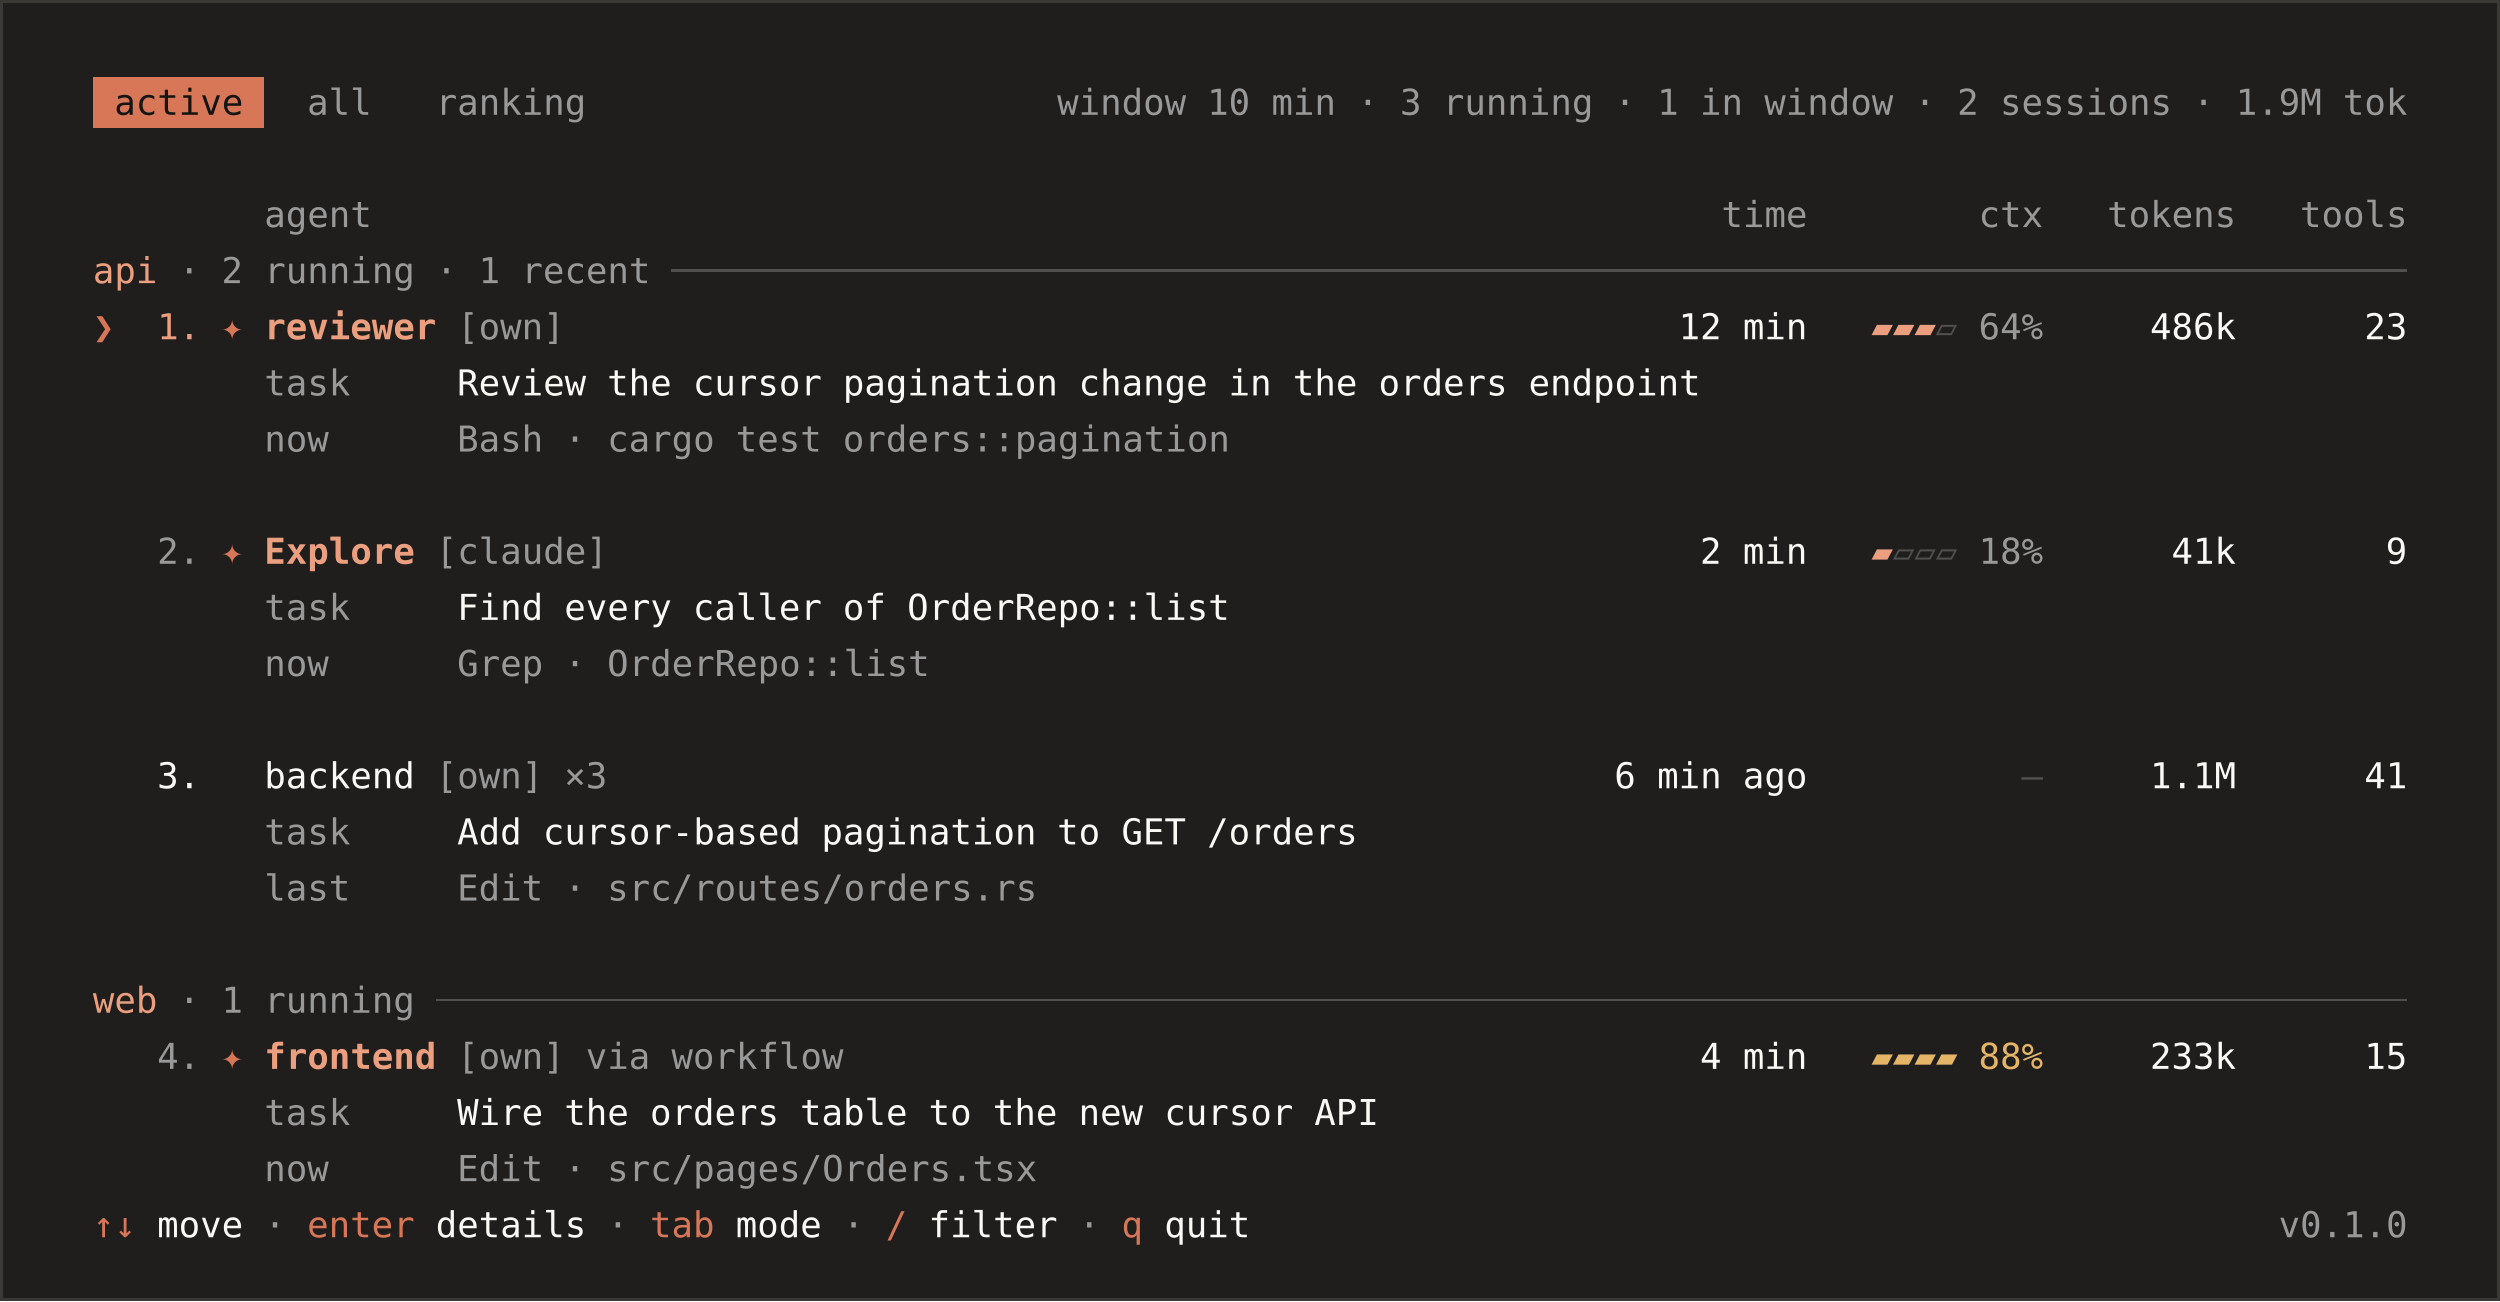
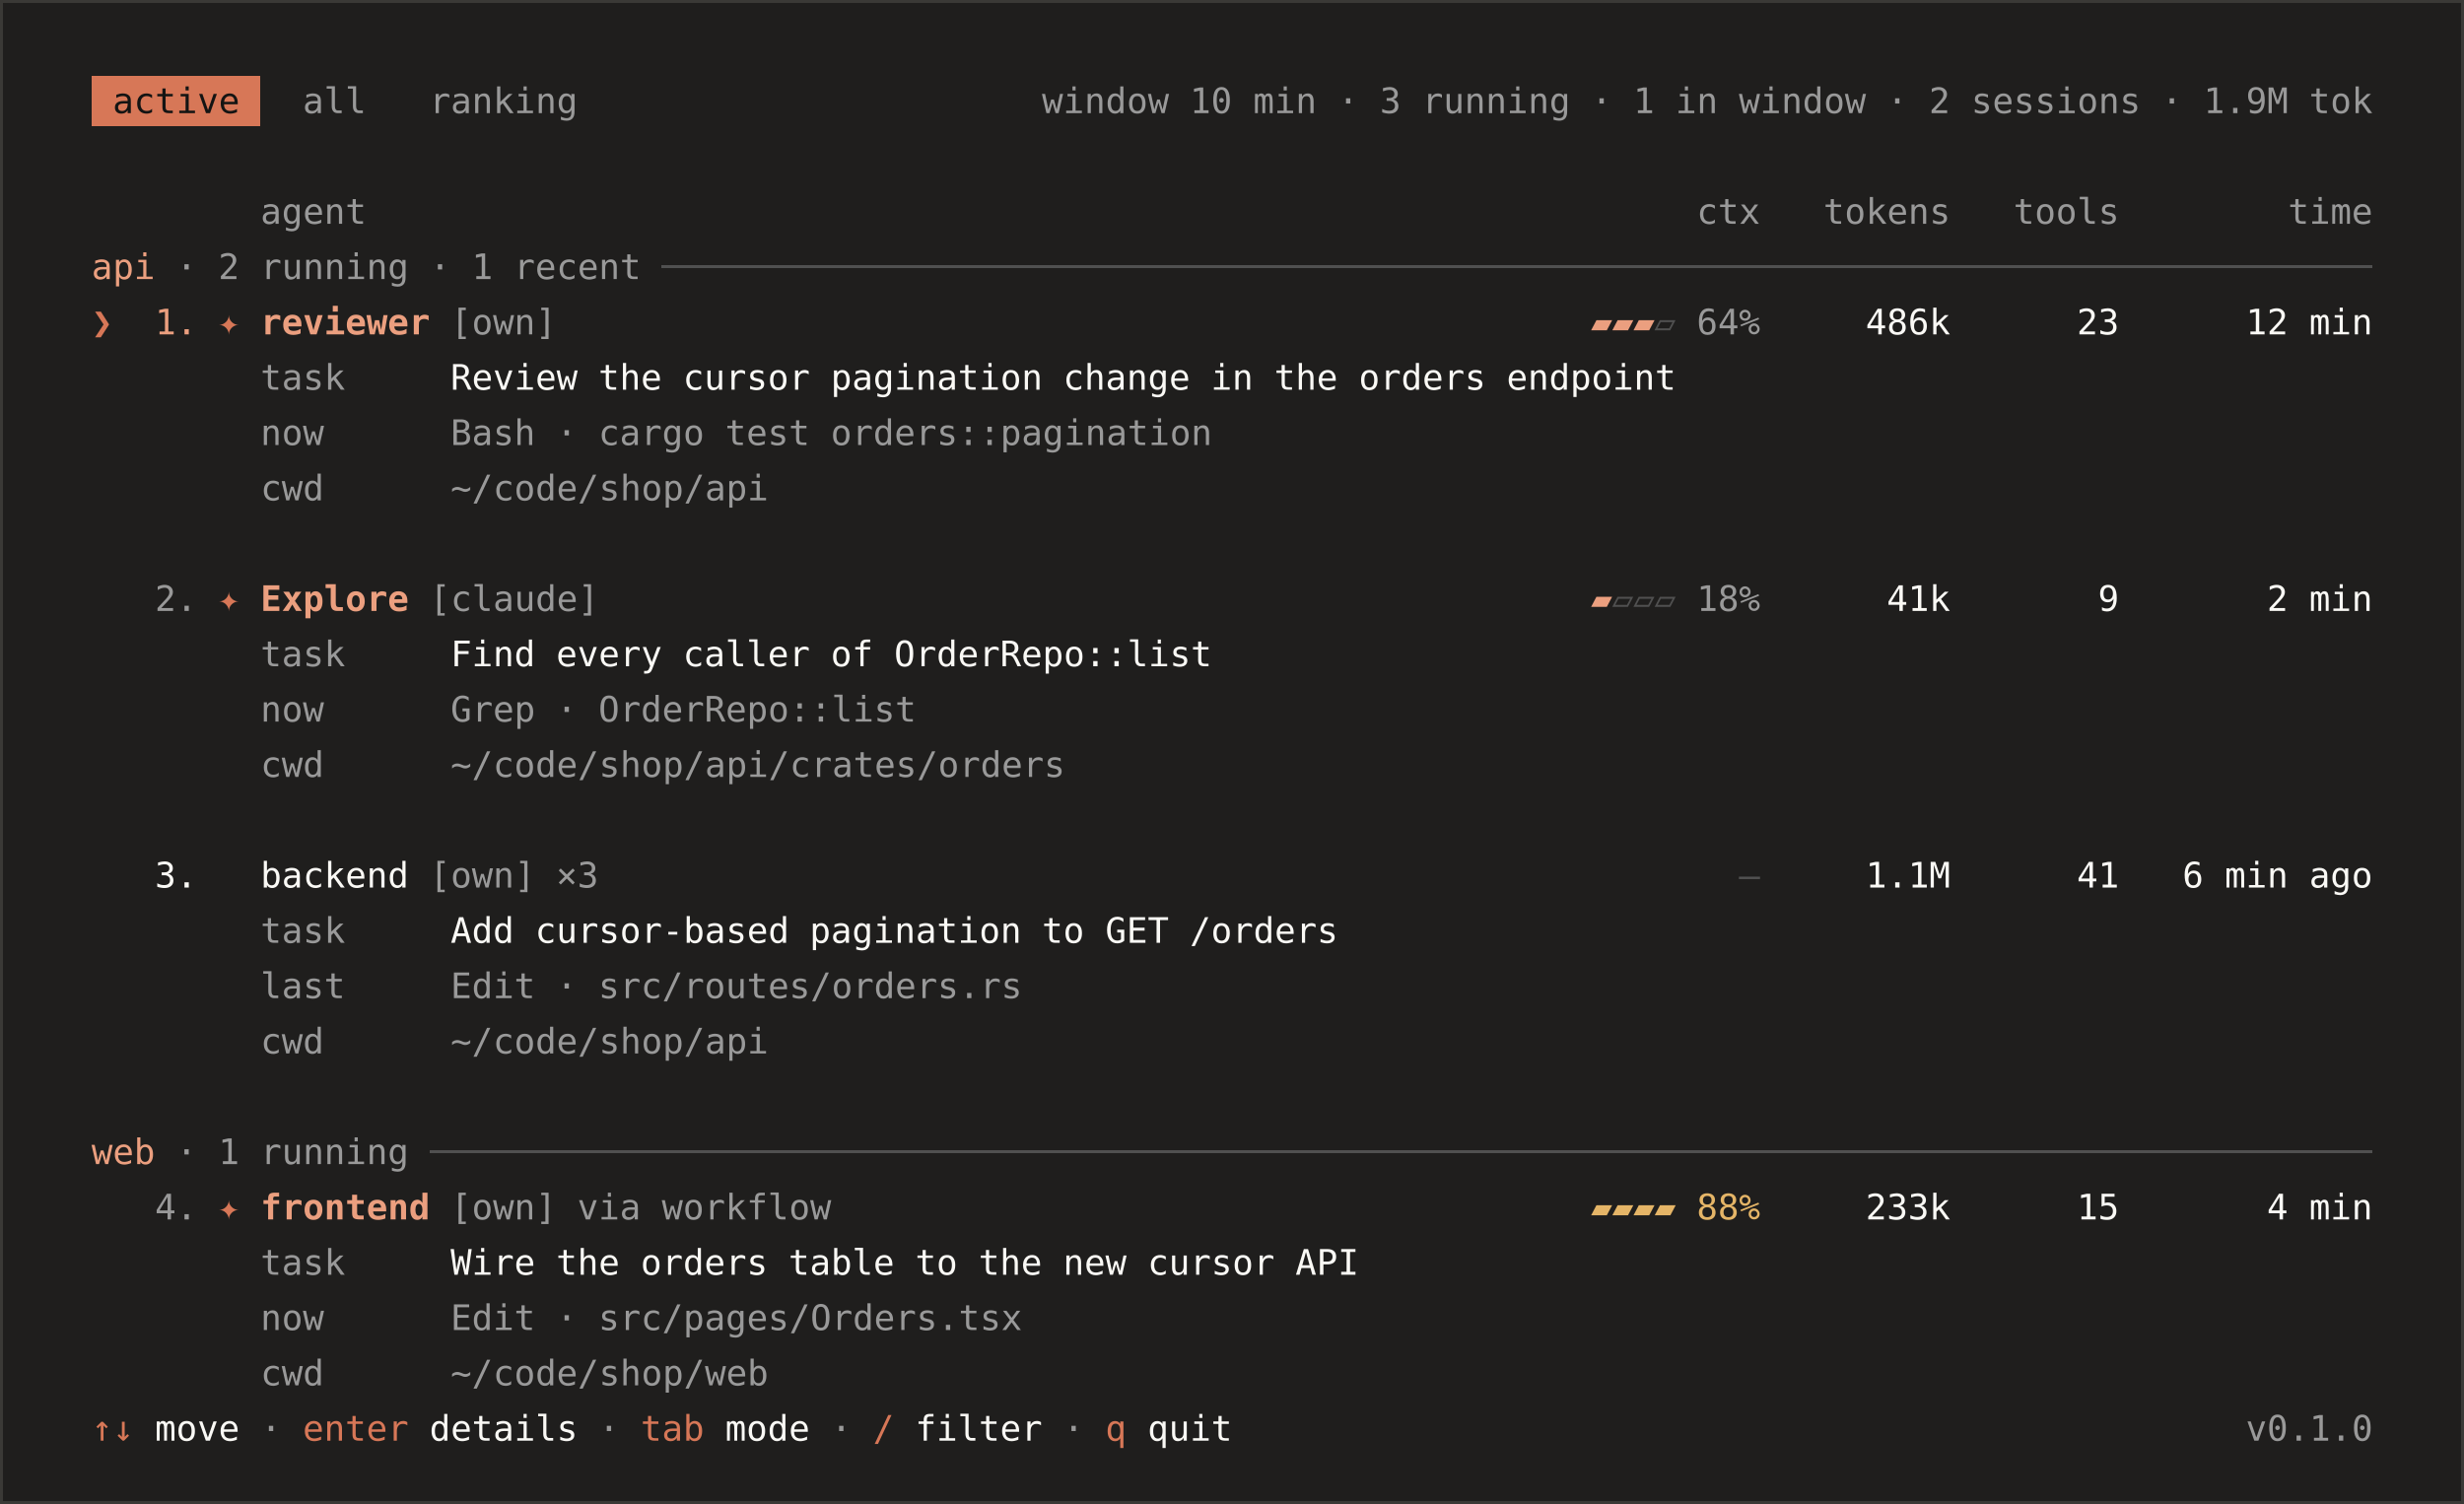
- <svg xmlns="http://www.w3.org/2000/svg" shape-rendering="crispEdges" width="980" height="510" viewBox="0 0 980 510">
-   <rect width="980" height="510" fill="#1f1e1d" />
-   <rect x="0.5" y="0.5" width="979" height="509" fill="none" stroke="#3a3936" />
+ <svg xmlns="http://www.w3.org/2000/svg" shape-rendering="crispEdges" width="980" height="598" viewBox="0 0 980 598">
+   <rect width="980" height="598" fill="#1f1e1d" />
+   <rect x="0.5" y="0.5" width="979" height="597" fill="none" stroke="#3a3936" />
  <g font-family="'IBM Plex Mono','JetBrains Mono',Menlo,'DejaVu Sans Mono',ui-monospace,monospace" font-size="14" xml:space="preserve">
    <rect x="36.4" y="30" width="67.2" height="20" fill="#d77757" />
    <text x="44.8" y="45" fill="#141413" textLength="50.4" lengthAdjust="spacing">active</text>
    <text x="120.4" y="45" fill="#999999" textLength="25.2" lengthAdjust="spacing">all</text>
    <text x="170.8" y="45" fill="#999999" textLength="58.8" lengthAdjust="spacing">ranking</text>
    <text x="414.4" y="45" fill="#999999" textLength="50.4" lengthAdjust="spacing">window</text>
    <text x="473.2" y="45" fill="#999999" textLength="16.8" lengthAdjust="spacing">10</text>
    <text x="498.4" y="45" fill="#999999" textLength="25.2" lengthAdjust="spacing">min</text>
    <text x="532.0" y="45" fill="#999999">·</text>
    <text x="548.8" y="45" fill="#999999">3</text>
    <text x="565.6" y="45" fill="#999999" textLength="58.8" lengthAdjust="spacing">running</text>
    <text x="632.8" y="45" fill="#999999">·</text>
    <text x="649.6" y="45" fill="#999999">1</text>
    <text x="666.4" y="45" fill="#999999" textLength="16.8" lengthAdjust="spacing">in</text>
    <text x="691.6" y="45" fill="#999999" textLength="50.4" lengthAdjust="spacing">window</text>
    <text x="750.4" y="45" fill="#999999">·</text>
    <text x="767.2" y="45" fill="#999999">2</text>
    <text x="784.0" y="45" fill="#999999" textLength="67.2" lengthAdjust="spacing">sessions</text>
    <text x="859.6" y="45" fill="#999999">·</text>
    <text x="876.4" y="45" fill="#999999" textLength="33.6" lengthAdjust="spacing">1.9M</text>
    <text x="918.4" y="45" fill="#999999" textLength="25.2" lengthAdjust="spacing">tok</text>
    <text x="103.6" y="89" fill="#999999" textLength="42.0" lengthAdjust="spacing">agent</text>
-     <text x="674.8" y="89" fill="#999999" textLength="33.6" lengthAdjust="spacing">time</text>
-     <text x="775.6" y="89" fill="#999999" textLength="25.2" lengthAdjust="spacing">ctx</text>
-     <text x="826.0" y="89" fill="#999999" textLength="50.4" lengthAdjust="spacing">tokens</text>
-     <text x="901.6" y="89" fill="#999999" textLength="42.0" lengthAdjust="spacing">tools</text>
+     <text x="674.8" y="89" fill="#999999" textLength="25.2" lengthAdjust="spacing">ctx</text>
+     <text x="725.2" y="89" fill="#999999" textLength="50.4" lengthAdjust="spacing">tokens</text>
+     <text x="800.8" y="89" fill="#999999" textLength="42.0" lengthAdjust="spacing">tools</text>
+     <text x="910.0" y="89" fill="#999999" textLength="33.6" lengthAdjust="spacing">time</text>
    <text x="36.4" y="111" fill="#eb9f7f" textLength="25.2" lengthAdjust="spacing">api</text>
    <text x="70.0" y="111" fill="#999999">·</text>
    <text x="86.8" y="111" fill="#999999">2</text>
    <text x="103.6" y="111" fill="#999999" textLength="58.8" lengthAdjust="spacing">running</text>
    <text x="170.8" y="111" fill="#999999">·</text>
    <text x="187.6" y="111" fill="#999999">1</text>
    <text x="204.4" y="111" fill="#999999" textLength="50.4" lengthAdjust="spacing">recent</text>
    <line x1="263.2" y1="106" x2="943.6" y2="106" stroke="#505050" stroke-width="1" />
    <text x="36.4" y="133" fill="#d77757">❯</text>
    <text x="61.6" y="133" fill="#eb9f7f" textLength="16.8" lengthAdjust="spacing">1.</text>
    <text x="86.8" y="133" fill="#d77757">✦</text>
    <text x="103.6" y="133" fill="#eb9f7f" font-weight="700" textLength="67.2" lengthAdjust="spacing">reviewer</text>
    <text x="179.2" y="133" fill="#999999" textLength="42.0" lengthAdjust="spacing">[own]</text>
-     <text x="658.0" y="133" fill="#faf9f5" textLength="16.8" lengthAdjust="spacing">12</text>
-     <text x="683.2" y="133" fill="#faf9f5" textLength="25.2" lengthAdjust="spacing">min</text>
-     <text x="733.6" y="133" fill="#eb9f7f" textLength="25.2" lengthAdjust="spacingAndGlyphs">▰▰▰</text>
-     <text x="758.8" y="133" fill="#505050">▱</text>
-     <text x="775.6" y="133" fill="#999999" textLength="25.2" lengthAdjust="spacing">64%</text>
-     <text x="842.8" y="133" fill="#faf9f5" textLength="33.6" lengthAdjust="spacing">486k</text>
-     <text x="926.8" y="133" fill="#faf9f5" textLength="16.8" lengthAdjust="spacing">23</text>
+     <text x="632.8" y="133" fill="#eb9f7f" textLength="25.2" lengthAdjust="spacingAndGlyphs">▰▰▰</text>
+     <text x="658.0" y="133" fill="#505050">▱</text>
+     <text x="674.8" y="133" fill="#999999" textLength="25.2" lengthAdjust="spacing">64%</text>
+     <text x="742.0" y="133" fill="#faf9f5" textLength="33.6" lengthAdjust="spacing">486k</text>
+     <text x="826.0" y="133" fill="#faf9f5" textLength="16.8" lengthAdjust="spacing">23</text>
+     <text x="893.2" y="133" fill="#faf9f5" textLength="16.8" lengthAdjust="spacing">12</text>
+     <text x="918.4" y="133" fill="#faf9f5" textLength="25.2" lengthAdjust="spacing">min</text>
    <text x="103.6" y="155" fill="#999999" textLength="33.6" lengthAdjust="spacing">task</text>
    <text x="179.2" y="155" fill="#faf9f5" textLength="50.4" lengthAdjust="spacing">Review</text>
    <text x="238.0" y="155" fill="#faf9f5" textLength="25.2" lengthAdjust="spacing">the</text>
    <text x="271.6" y="155" fill="#faf9f5" textLength="50.4" lengthAdjust="spacing">cursor</text>
    <text x="330.4" y="155" fill="#faf9f5" textLength="84.0" lengthAdjust="spacing">pagination</text>
    <text x="422.8" y="155" fill="#faf9f5" textLength="50.4" lengthAdjust="spacing">change</text>
    <text x="481.6" y="155" fill="#faf9f5" textLength="16.8" lengthAdjust="spacing">in</text>
    <text x="506.8" y="155" fill="#faf9f5" textLength="25.2" lengthAdjust="spacing">the</text>
    <text x="540.4" y="155" fill="#faf9f5" textLength="50.4" lengthAdjust="spacing">orders</text>
    <text x="599.2" y="155" fill="#faf9f5" textLength="67.2" lengthAdjust="spacing">endpoint</text>
    <text x="103.6" y="177" fill="#999999" textLength="25.2" lengthAdjust="spacing">now</text>
    <text x="179.2" y="177" fill="#999999" textLength="33.6" lengthAdjust="spacing">Bash</text>
    <text x="221.2" y="177" fill="#999999">·</text>
    <text x="238.0" y="177" fill="#999999" textLength="42.0" lengthAdjust="spacing">cargo</text>
    <text x="288.4" y="177" fill="#999999" textLength="33.6" lengthAdjust="spacing">test</text>
    <text x="330.4" y="177" fill="#999999" textLength="151.2" lengthAdjust="spacing">orders::pagination</text>
-     <text x="61.6" y="221" fill="#999999" textLength="16.8" lengthAdjust="spacing">2.</text>
-     <text x="86.8" y="221" fill="#d77757">✦</text>
-     <text x="103.6" y="221" fill="#eb9f7f" font-weight="700" textLength="58.8" lengthAdjust="spacing">Explore</text>
-     <text x="170.8" y="221" fill="#999999" textLength="67.2" lengthAdjust="spacing">[claude]</text>
-     <text x="666.4" y="221" fill="#faf9f5">2</text>
-     <text x="683.2" y="221" fill="#faf9f5" textLength="25.2" lengthAdjust="spacing">min</text>
-     <text x="733.6" y="221" fill="#eb9f7f">▰</text>
-     <text x="742.0" y="221" fill="#505050" textLength="25.2" lengthAdjust="spacingAndGlyphs">▱▱▱</text>
-     <text x="775.6" y="221" fill="#999999" textLength="25.2" lengthAdjust="spacing">18%</text>
-     <text x="851.2" y="221" fill="#faf9f5" textLength="25.2" lengthAdjust="spacing">41k</text>
-     <text x="935.2" y="221" fill="#faf9f5">9</text>
-     <text x="103.6" y="243" fill="#999999" textLength="33.6" lengthAdjust="spacing">task</text>
-     <text x="179.2" y="243" fill="#faf9f5" textLength="33.6" lengthAdjust="spacing">Find</text>
-     <text x="221.2" y="243" fill="#faf9f5" textLength="42.0" lengthAdjust="spacing">every</text>
-     <text x="271.6" y="243" fill="#faf9f5" textLength="50.4" lengthAdjust="spacing">caller</text>
-     <text x="330.4" y="243" fill="#faf9f5" textLength="16.8" lengthAdjust="spacing">of</text>
-     <text x="355.6" y="243" fill="#faf9f5" textLength="126.0" lengthAdjust="spacing">OrderRepo::list</text>
-     <text x="103.6" y="265" fill="#999999" textLength="25.2" lengthAdjust="spacing">now</text>
-     <text x="179.2" y="265" fill="#999999" textLength="33.6" lengthAdjust="spacing">Grep</text>
-     <text x="221.2" y="265" fill="#999999">·</text>
-     <text x="238.0" y="265" fill="#999999" textLength="126.0" lengthAdjust="spacing">OrderRepo::list</text>
-     <text x="61.6" y="309" fill="#faf9f5" textLength="16.8" lengthAdjust="spacing">3.</text>
-     <text x="103.6" y="309" fill="#faf9f5" textLength="58.8" lengthAdjust="spacing">backend</text>
-     <text x="170.8" y="309" fill="#999999" textLength="42.0" lengthAdjust="spacing">[own]</text>
-     <text x="221.2" y="309" fill="#999999" textLength="16.8" lengthAdjust="spacing">×3</text>
-     <text x="632.8" y="309" fill="#faf9f5">6</text>
-     <text x="649.6" y="309" fill="#faf9f5" textLength="25.2" lengthAdjust="spacing">min</text>
-     <text x="683.2" y="309" fill="#faf9f5" textLength="25.2" lengthAdjust="spacing">ago</text>
-     <text x="792.4" y="309" fill="#505050">—</text>
-     <text x="842.8" y="309" fill="#faf9f5" textLength="33.6" lengthAdjust="spacing">1.1M</text>
-     <text x="926.8" y="309" fill="#faf9f5" textLength="16.8" lengthAdjust="spacing">41</text>
-     <text x="103.6" y="331" fill="#999999" textLength="33.6" lengthAdjust="spacing">task</text>
-     <text x="179.2" y="331" fill="#faf9f5" textLength="25.2" lengthAdjust="spacing">Add</text>
-     <text x="212.8" y="331" fill="#faf9f5" textLength="100.8" lengthAdjust="spacing">cursor-based</text>
-     <text x="322.0" y="331" fill="#faf9f5" textLength="84.0" lengthAdjust="spacing">pagination</text>
-     <text x="414.4" y="331" fill="#faf9f5" textLength="16.8" lengthAdjust="spacing">to</text>
-     <text x="439.6" y="331" fill="#faf9f5" textLength="25.2" lengthAdjust="spacing">GET</text>
-     <text x="473.2" y="331" fill="#faf9f5" textLength="58.8" lengthAdjust="spacing">/orders</text>
-     <text x="103.6" y="353" fill="#999999" textLength="33.6" lengthAdjust="spacing">last</text>
-     <text x="179.2" y="353" fill="#999999" textLength="33.6" lengthAdjust="spacing">Edit</text>
-     <text x="221.2" y="353" fill="#999999">·</text>
-     <text x="238.0" y="353" fill="#999999" textLength="168.0" lengthAdjust="spacing">src/routes/orders.rs</text>
-     <text x="36.4" y="397" fill="#eb9f7f" textLength="25.2" lengthAdjust="spacing">web</text>
-     <text x="70.0" y="397" fill="#999999">·</text>
-     <text x="86.8" y="397" fill="#999999">1</text>
-     <text x="103.6" y="397" fill="#999999" textLength="58.8" lengthAdjust="spacing">running</text>
-     <line x1="170.8" y1="392" x2="943.6" y2="392" stroke="#505050" stroke-width="1" />
-     <text x="61.6" y="419" fill="#999999" textLength="16.8" lengthAdjust="spacing">4.</text>
-     <text x="86.8" y="419" fill="#d77757">✦</text>
-     <text x="103.6" y="419" fill="#eb9f7f" font-weight="700" textLength="67.2" lengthAdjust="spacing">frontend</text>
-     <text x="179.2" y="419" fill="#999999" textLength="42.0" lengthAdjust="spacing">[own]</text>
-     <text x="229.6" y="419" fill="#999999" textLength="25.2" lengthAdjust="spacing">via</text>
-     <text x="263.2" y="419" fill="#999999" textLength="67.2" lengthAdjust="spacing">workflow</text>
-     <text x="666.4" y="419" fill="#faf9f5">4</text>
-     <text x="683.2" y="419" fill="#faf9f5" textLength="25.2" lengthAdjust="spacing">min</text>
-     <text x="733.6" y="419" fill="#e5b567" textLength="33.6" lengthAdjust="spacingAndGlyphs">▰▰▰▰</text>
-     <text x="775.6" y="419" fill="#e5b567" textLength="25.2" lengthAdjust="spacing">88%</text>
-     <text x="842.8" y="419" fill="#faf9f5" textLength="33.6" lengthAdjust="spacing">233k</text>
-     <text x="926.8" y="419" fill="#faf9f5" textLength="16.8" lengthAdjust="spacing">15</text>
-     <text x="103.6" y="441" fill="#999999" textLength="33.6" lengthAdjust="spacing">task</text>
-     <text x="179.2" y="441" fill="#faf9f5" textLength="33.6" lengthAdjust="spacing">Wire</text>
-     <text x="221.2" y="441" fill="#faf9f5" textLength="25.2" lengthAdjust="spacing">the</text>
-     <text x="254.8" y="441" fill="#faf9f5" textLength="50.4" lengthAdjust="spacing">orders</text>
-     <text x="313.6" y="441" fill="#faf9f5" textLength="42.0" lengthAdjust="spacing">table</text>
-     <text x="364.0" y="441" fill="#faf9f5" textLength="16.8" lengthAdjust="spacing">to</text>
-     <text x="389.2" y="441" fill="#faf9f5" textLength="25.2" lengthAdjust="spacing">the</text>
-     <text x="422.8" y="441" fill="#faf9f5" textLength="25.2" lengthAdjust="spacing">new</text>
-     <text x="456.4" y="441" fill="#faf9f5" textLength="50.4" lengthAdjust="spacing">cursor</text>
-     <text x="515.2" y="441" fill="#faf9f5" textLength="25.2" lengthAdjust="spacing">API</text>
-     <text x="103.6" y="463" fill="#999999" textLength="25.2" lengthAdjust="spacing">now</text>
-     <text x="179.2" y="463" fill="#999999" textLength="33.6" lengthAdjust="spacing">Edit</text>
-     <text x="221.2" y="463" fill="#999999">·</text>
-     <text x="238.0" y="463" fill="#999999" textLength="168.0" lengthAdjust="spacing">src/pages/Orders.tsx</text>
-     <text x="36.4" y="485" fill="#d77757" textLength="16.8" lengthAdjust="spacing">↑↓</text>
-     <text x="61.6" y="485" fill="#faf9f5" textLength="33.6" lengthAdjust="spacing">move</text>
-     <text x="103.6" y="485" fill="#999999">·</text>
-     <text x="120.4" y="485" fill="#d77757" textLength="42.0" lengthAdjust="spacing">enter</text>
-     <text x="170.8" y="485" fill="#faf9f5" textLength="58.8" lengthAdjust="spacing">details</text>
-     <text x="238.0" y="485" fill="#999999">·</text>
-     <text x="254.8" y="485" fill="#d77757" textLength="25.2" lengthAdjust="spacing">tab</text>
-     <text x="288.4" y="485" fill="#faf9f5" textLength="33.6" lengthAdjust="spacing">mode</text>
-     <text x="330.4" y="485" fill="#999999">·</text>
-     <text x="347.2" y="485" fill="#d77757">/</text>
-     <text x="364.0" y="485" fill="#faf9f5" textLength="50.4" lengthAdjust="spacing">filter</text>
-     <text x="422.8" y="485" fill="#999999">·</text>
-     <text x="439.6" y="485" fill="#d77757">q</text>
-     <text x="456.4" y="485" fill="#faf9f5" textLength="33.6" lengthAdjust="spacing">quit</text>
-     <text x="893.2" y="485" fill="#999999" textLength="50.4" lengthAdjust="spacing">v0.1.0</text>
+     <text x="103.6" y="199" fill="#999999" textLength="25.2" lengthAdjust="spacing">cwd</text>
+     <text x="179.2" y="199" fill="#999999" textLength="126.0" lengthAdjust="spacing">~/code/shop/api</text>
+     <text x="61.6" y="243" fill="#999999" textLength="16.8" lengthAdjust="spacing">2.</text>
+     <text x="86.8" y="243" fill="#d77757">✦</text>
+     <text x="103.6" y="243" fill="#eb9f7f" font-weight="700" textLength="58.8" lengthAdjust="spacing">Explore</text>
+     <text x="170.8" y="243" fill="#999999" textLength="67.2" lengthAdjust="spacing">[claude]</text>
+     <text x="632.8" y="243" fill="#eb9f7f">▰</text>
+     <text x="641.2" y="243" fill="#505050" textLength="25.2" lengthAdjust="spacingAndGlyphs">▱▱▱</text>
+     <text x="674.8" y="243" fill="#999999" textLength="25.2" lengthAdjust="spacing">18%</text>
+     <text x="750.4" y="243" fill="#faf9f5" textLength="25.2" lengthAdjust="spacing">41k</text>
+     <text x="834.4" y="243" fill="#faf9f5">9</text>
+     <text x="901.6" y="243" fill="#faf9f5">2</text>
+     <text x="918.4" y="243" fill="#faf9f5" textLength="25.2" lengthAdjust="spacing">min</text>
+     <text x="103.6" y="265" fill="#999999" textLength="33.6" lengthAdjust="spacing">task</text>
+     <text x="179.2" y="265" fill="#faf9f5" textLength="33.6" lengthAdjust="spacing">Find</text>
+     <text x="221.2" y="265" fill="#faf9f5" textLength="42.0" lengthAdjust="spacing">every</text>
+     <text x="271.6" y="265" fill="#faf9f5" textLength="50.4" lengthAdjust="spacing">caller</text>
+     <text x="330.4" y="265" fill="#faf9f5" textLength="16.8" lengthAdjust="spacing">of</text>
+     <text x="355.6" y="265" fill="#faf9f5" textLength="126.0" lengthAdjust="spacing">OrderRepo::list</text>
+     <text x="103.6" y="287" fill="#999999" textLength="25.2" lengthAdjust="spacing">now</text>
+     <text x="179.2" y="287" fill="#999999" textLength="33.6" lengthAdjust="spacing">Grep</text>
+     <text x="221.2" y="287" fill="#999999">·</text>
+     <text x="238.0" y="287" fill="#999999" textLength="126.0" lengthAdjust="spacing">OrderRepo::list</text>
+     <text x="103.6" y="309" fill="#999999" textLength="25.2" lengthAdjust="spacing">cwd</text>
+     <text x="179.2" y="309" fill="#999999" textLength="243.6" lengthAdjust="spacing">~/code/shop/api/crates/orders</text>
+     <text x="61.6" y="353" fill="#faf9f5" textLength="16.8" lengthAdjust="spacing">3.</text>
+     <text x="103.6" y="353" fill="#faf9f5" textLength="58.8" lengthAdjust="spacing">backend</text>
+     <text x="170.8" y="353" fill="#999999" textLength="42.0" lengthAdjust="spacing">[own]</text>
+     <text x="221.2" y="353" fill="#999999" textLength="16.8" lengthAdjust="spacing">×3</text>
+     <text x="691.6" y="353" fill="#505050">—</text>
+     <text x="742.0" y="353" fill="#faf9f5" textLength="33.6" lengthAdjust="spacing">1.1M</text>
+     <text x="826.0" y="353" fill="#faf9f5" textLength="16.8" lengthAdjust="spacing">41</text>
+     <text x="868.0" y="353" fill="#faf9f5">6</text>
+     <text x="884.8" y="353" fill="#faf9f5" textLength="25.2" lengthAdjust="spacing">min</text>
+     <text x="918.4" y="353" fill="#faf9f5" textLength="25.2" lengthAdjust="spacing">ago</text>
+     <text x="103.6" y="375" fill="#999999" textLength="33.6" lengthAdjust="spacing">task</text>
+     <text x="179.2" y="375" fill="#faf9f5" textLength="25.2" lengthAdjust="spacing">Add</text>
+     <text x="212.8" y="375" fill="#faf9f5" textLength="100.8" lengthAdjust="spacing">cursor-based</text>
+     <text x="322.0" y="375" fill="#faf9f5" textLength="84.0" lengthAdjust="spacing">pagination</text>
+     <text x="414.4" y="375" fill="#faf9f5" textLength="16.8" lengthAdjust="spacing">to</text>
+     <text x="439.6" y="375" fill="#faf9f5" textLength="25.2" lengthAdjust="spacing">GET</text>
+     <text x="473.2" y="375" fill="#faf9f5" textLength="58.8" lengthAdjust="spacing">/orders</text>
+     <text x="103.6" y="397" fill="#999999" textLength="33.6" lengthAdjust="spacing">last</text>
+     <text x="179.2" y="397" fill="#999999" textLength="33.6" lengthAdjust="spacing">Edit</text>
+     <text x="221.2" y="397" fill="#999999">·</text>
+     <text x="238.0" y="397" fill="#999999" textLength="168.0" lengthAdjust="spacing">src/routes/orders.rs</text>
+     <text x="103.6" y="419" fill="#999999" textLength="25.2" lengthAdjust="spacing">cwd</text>
+     <text x="179.2" y="419" fill="#999999" textLength="126.0" lengthAdjust="spacing">~/code/shop/api</text>
+     <text x="36.4" y="463" fill="#eb9f7f" textLength="25.2" lengthAdjust="spacing">web</text>
+     <text x="70.0" y="463" fill="#999999">·</text>
+     <text x="86.8" y="463" fill="#999999">1</text>
+     <text x="103.6" y="463" fill="#999999" textLength="58.8" lengthAdjust="spacing">running</text>
+     <line x1="170.8" y1="458" x2="943.6" y2="458" stroke="#505050" stroke-width="1" />
+     <text x="61.6" y="485" fill="#999999" textLength="16.8" lengthAdjust="spacing">4.</text>
+     <text x="86.8" y="485" fill="#d77757">✦</text>
+     <text x="103.6" y="485" fill="#eb9f7f" font-weight="700" textLength="67.2" lengthAdjust="spacing">frontend</text>
+     <text x="179.2" y="485" fill="#999999" textLength="42.0" lengthAdjust="spacing">[own]</text>
+     <text x="229.6" y="485" fill="#999999" textLength="25.2" lengthAdjust="spacing">via</text>
+     <text x="263.2" y="485" fill="#999999" textLength="67.2" lengthAdjust="spacing">workflow</text>
+     <text x="632.8" y="485" fill="#e5b567" textLength="33.6" lengthAdjust="spacingAndGlyphs">▰▰▰▰</text>
+     <text x="674.8" y="485" fill="#e5b567" textLength="25.2" lengthAdjust="spacing">88%</text>
+     <text x="742.0" y="485" fill="#faf9f5" textLength="33.6" lengthAdjust="spacing">233k</text>
+     <text x="826.0" y="485" fill="#faf9f5" textLength="16.8" lengthAdjust="spacing">15</text>
+     <text x="901.6" y="485" fill="#faf9f5">4</text>
+     <text x="918.4" y="485" fill="#faf9f5" textLength="25.2" lengthAdjust="spacing">min</text>
+     <text x="103.6" y="507" fill="#999999" textLength="33.6" lengthAdjust="spacing">task</text>
+     <text x="179.2" y="507" fill="#faf9f5" textLength="33.6" lengthAdjust="spacing">Wire</text>
+     <text x="221.2" y="507" fill="#faf9f5" textLength="25.2" lengthAdjust="spacing">the</text>
+     <text x="254.8" y="507" fill="#faf9f5" textLength="50.4" lengthAdjust="spacing">orders</text>
+     <text x="313.6" y="507" fill="#faf9f5" textLength="42.0" lengthAdjust="spacing">table</text>
+     <text x="364.0" y="507" fill="#faf9f5" textLength="16.8" lengthAdjust="spacing">to</text>
+     <text x="389.2" y="507" fill="#faf9f5" textLength="25.2" lengthAdjust="spacing">the</text>
+     <text x="422.8" y="507" fill="#faf9f5" textLength="25.2" lengthAdjust="spacing">new</text>
+     <text x="456.4" y="507" fill="#faf9f5" textLength="50.4" lengthAdjust="spacing">cursor</text>
+     <text x="515.2" y="507" fill="#faf9f5" textLength="25.2" lengthAdjust="spacing">API</text>
+     <text x="103.6" y="529" fill="#999999" textLength="25.2" lengthAdjust="spacing">now</text>
+     <text x="179.2" y="529" fill="#999999" textLength="33.6" lengthAdjust="spacing">Edit</text>
+     <text x="221.2" y="529" fill="#999999">·</text>
+     <text x="238.0" y="529" fill="#999999" textLength="168.0" lengthAdjust="spacing">src/pages/Orders.tsx</text>
+     <text x="103.6" y="551" fill="#999999" textLength="25.2" lengthAdjust="spacing">cwd</text>
+     <text x="179.2" y="551" fill="#999999" textLength="126.0" lengthAdjust="spacing">~/code/shop/web</text>
+     <text x="36.4" y="573" fill="#d77757" textLength="16.8" lengthAdjust="spacing">↑↓</text>
+     <text x="61.6" y="573" fill="#faf9f5" textLength="33.6" lengthAdjust="spacing">move</text>
+     <text x="103.6" y="573" fill="#999999">·</text>
+     <text x="120.4" y="573" fill="#d77757" textLength="42.0" lengthAdjust="spacing">enter</text>
+     <text x="170.8" y="573" fill="#faf9f5" textLength="58.8" lengthAdjust="spacing">details</text>
+     <text x="238.0" y="573" fill="#999999">·</text>
+     <text x="254.8" y="573" fill="#d77757" textLength="25.2" lengthAdjust="spacing">tab</text>
+     <text x="288.4" y="573" fill="#faf9f5" textLength="33.6" lengthAdjust="spacing">mode</text>
+     <text x="330.4" y="573" fill="#999999">·</text>
+     <text x="347.2" y="573" fill="#d77757">/</text>
+     <text x="364.0" y="573" fill="#faf9f5" textLength="50.4" lengthAdjust="spacing">filter</text>
+     <text x="422.8" y="573" fill="#999999">·</text>
+     <text x="439.6" y="573" fill="#d77757">q</text>
+     <text x="456.4" y="573" fill="#faf9f5" textLength="33.6" lengthAdjust="spacing">quit</text>
+     <text x="893.2" y="573" fill="#999999" textLength="50.4" lengthAdjust="spacing">v0.1.0</text>
  </g>
</svg>
